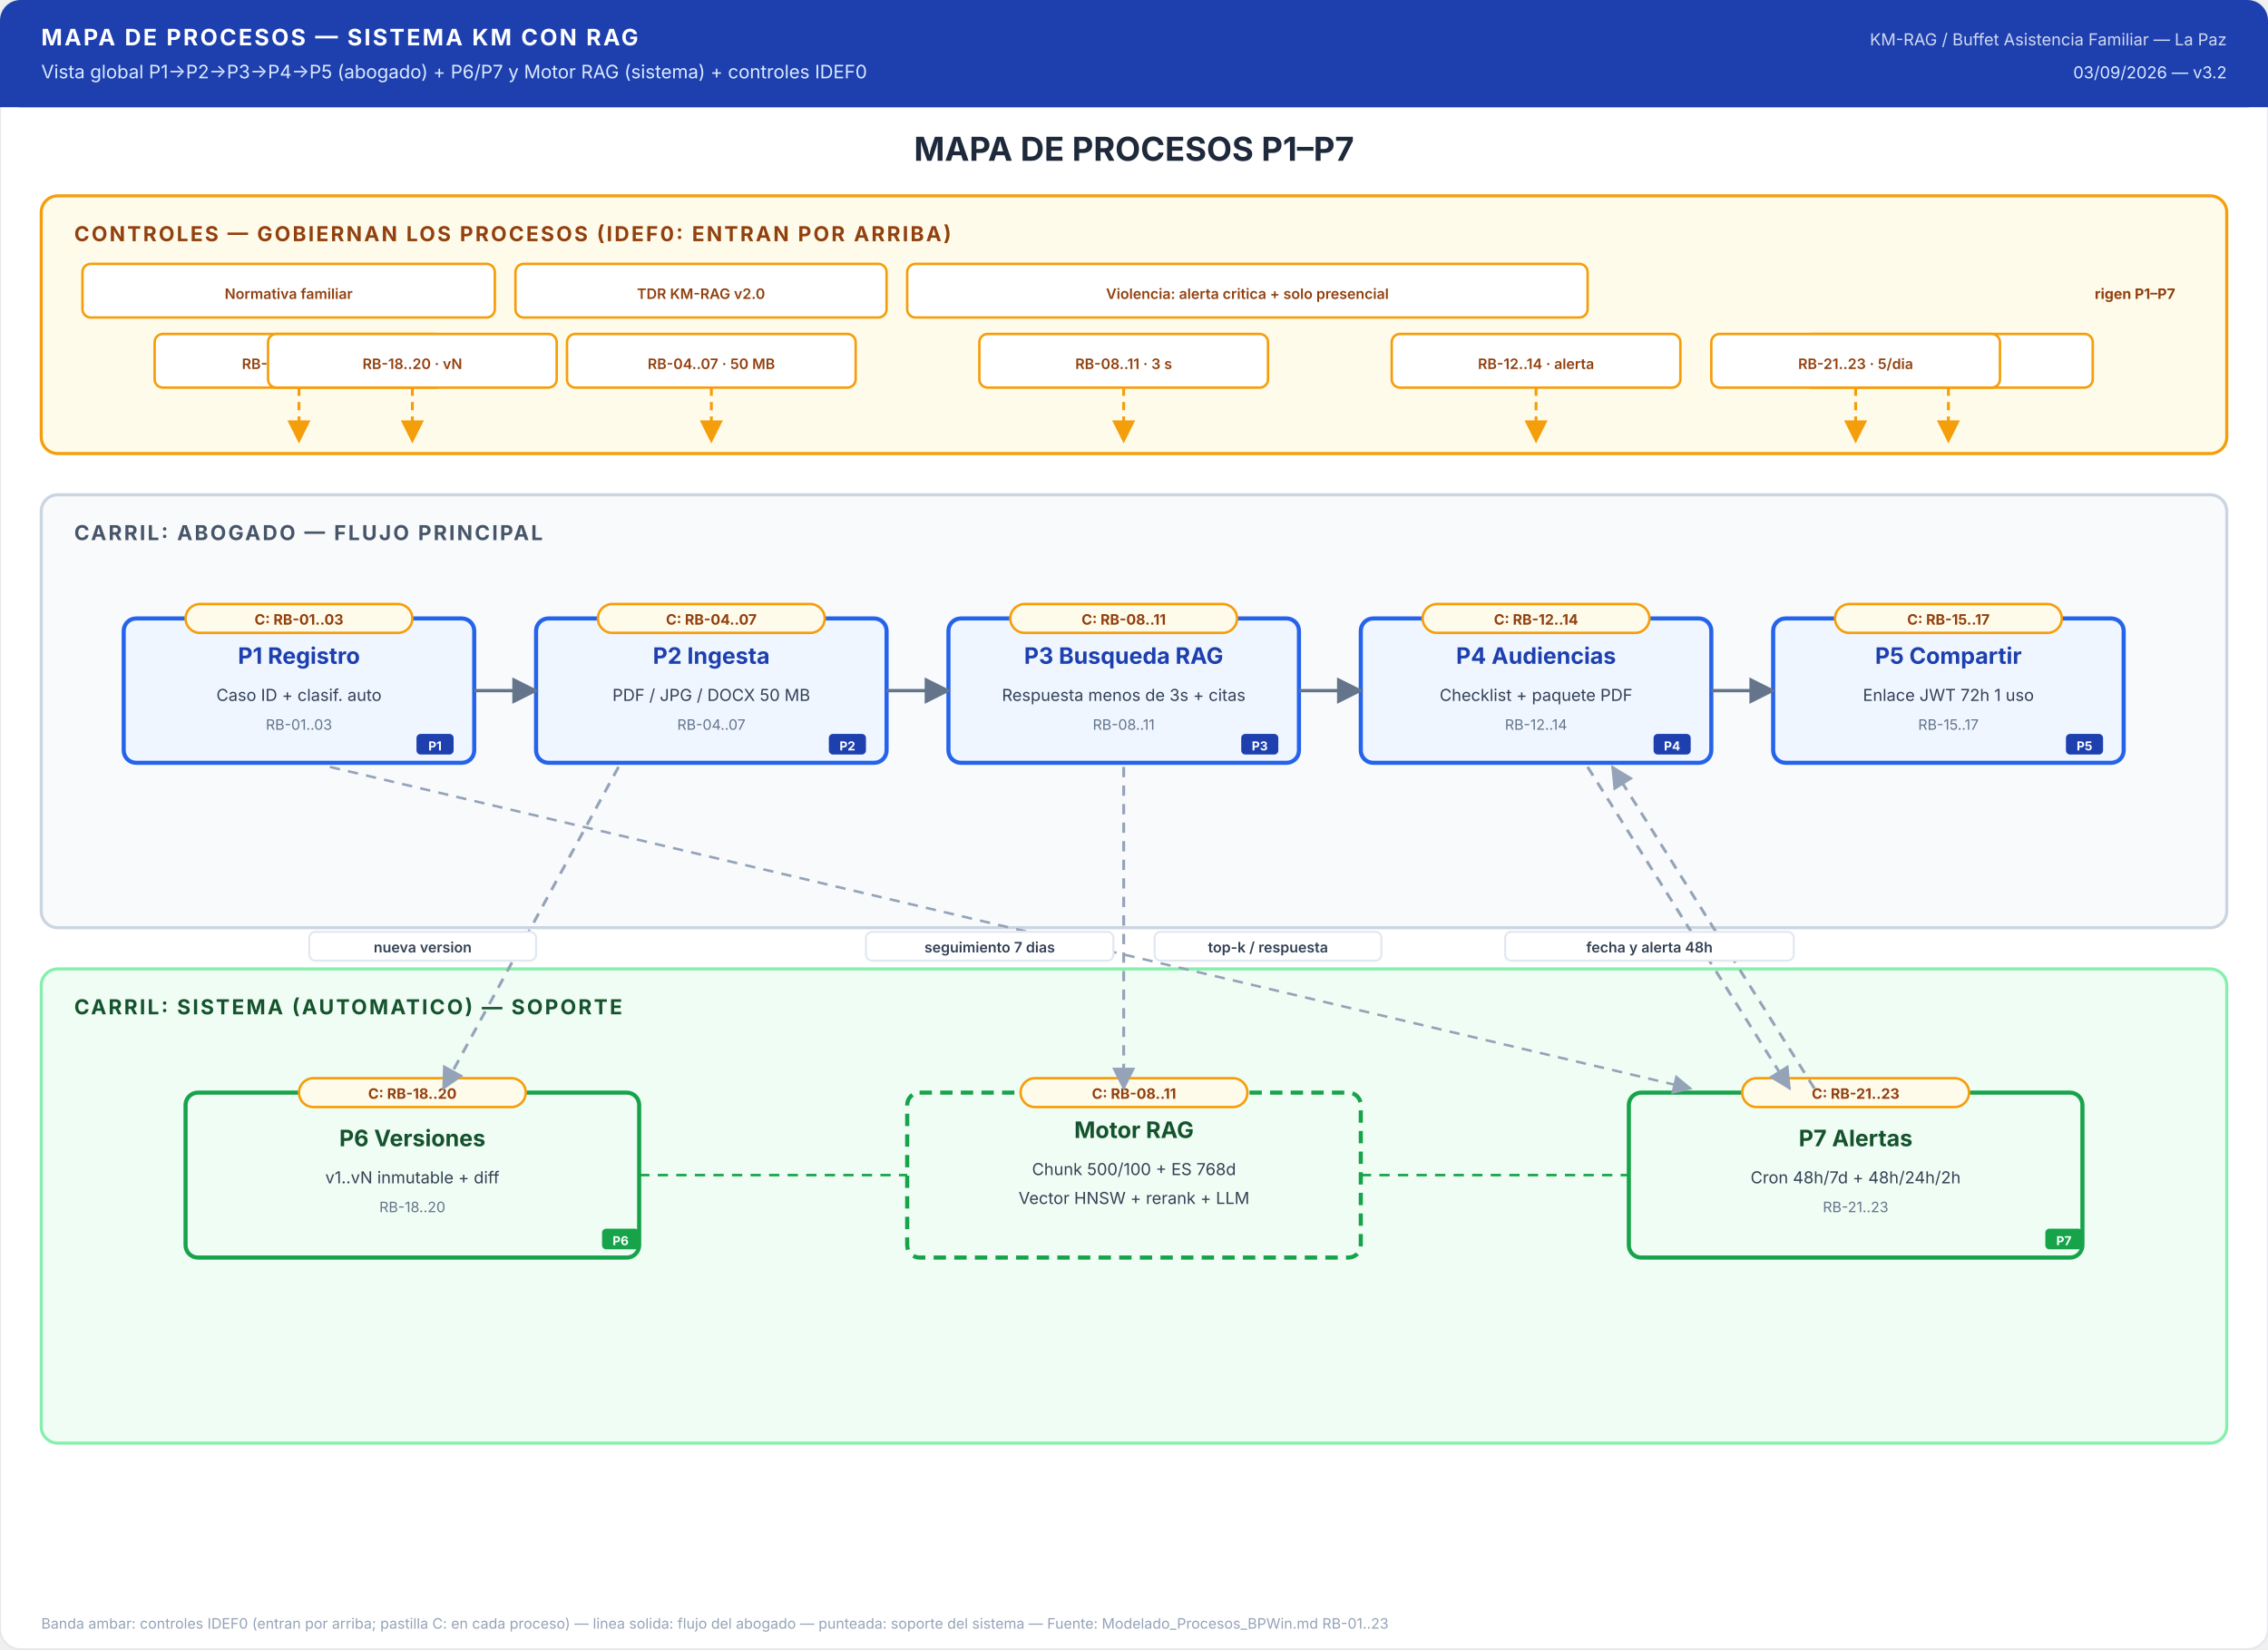
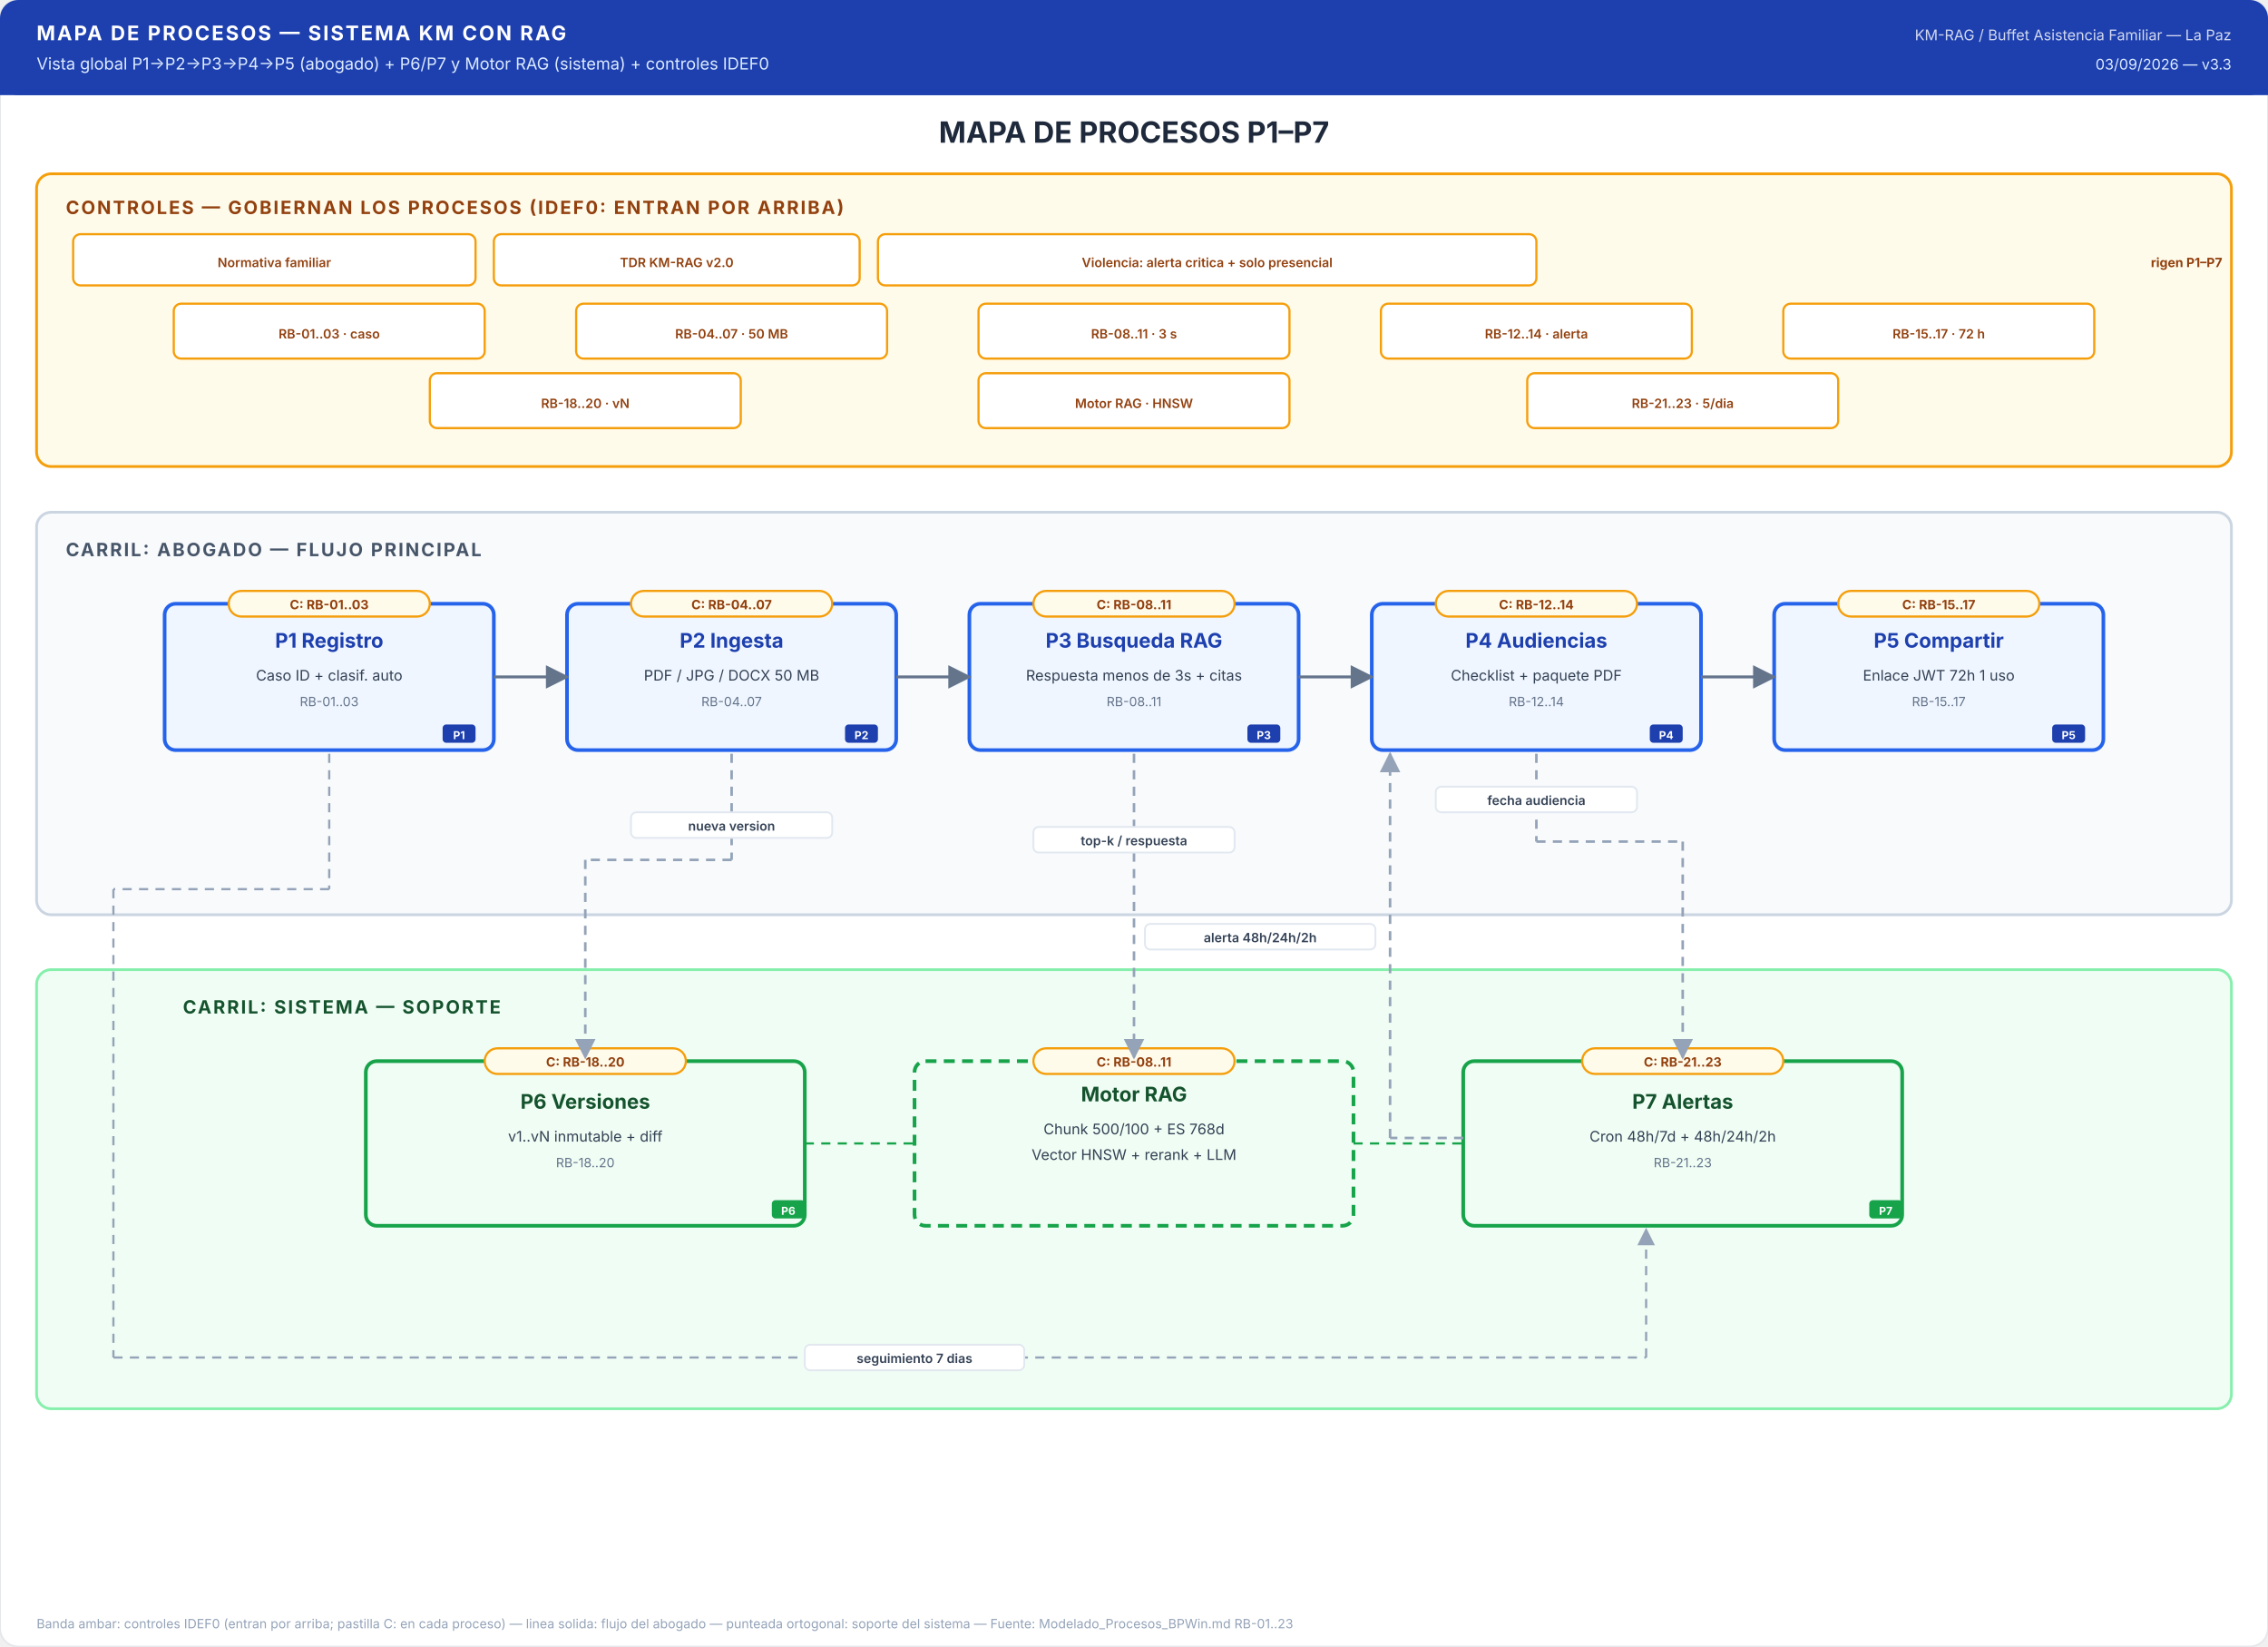
- <svg xmlns="http://www.w3.org/2000/svg" viewBox="0 0 1100 800" style="background:#fff;font-family:Inter, Segoe UI, sans-serif">
-   <rect x="0" y="0" width="1100" height="800" rx="10" fill="#fff" stroke="#e5e7eb" stroke-width="1" />
-   <rect x="0" y="0" width="1100" height="52" rx="10" fill="#1e40af" />
-   <rect x="0" y="42" width="1100" height="10" fill="#1e40af" />
+ <svg xmlns="http://www.w3.org/2000/svg" viewBox="0 0 1240 900" style="background:#fff;font-family:Inter, Segoe UI, sans-serif">
+   <rect x="0" y="0" width="1240" height="900" rx="10" fill="#fff" stroke="#e5e7eb" stroke-width="1" />
+   <rect x="0" y="0" width="1240" height="52" rx="10" fill="#1e40af" />
+   <rect x="0" y="42" width="1240" height="10" fill="#1e40af" />
  <text x="20" y="22" fill="#fff" font-size="11" font-weight="700" letter-spacing="1">MAPA DE PROCESOS — SISTEMA KM CON RAG</text>
  <text x="20" y="38" fill="#dbeafe" font-size="9">Vista global P1→P2→P3→P4→P5 (abogado) + P6/P7 y Motor RAG (sistema) + controles IDEF0</text>
-   <text x="1080" y="22" text-anchor="end" fill="#fff" font-size="8" opacity="0.8">KM-RAG / Buffet Asistencia Familiar — La Paz</text>
-   <text x="1080" y="38" text-anchor="end" fill="#dbeafe" font-size="8">03/09/2026 — v3.2</text>
-   <text x="550" y="78" text-anchor="middle" fill="#1e293b" font-size="16" font-weight="700">MAPA DE PROCESOS P1–P7</text>
-   <rect x="20" y="95" width="1060" height="125" rx="8" fill="#fffbeb" stroke="#f59e0b" stroke-width="1.5" />
+   <text x="1220" y="22" text-anchor="end" fill="#fff" font-size="8" opacity="0.8">KM-RAG / Buffet Asistencia Familiar — La Paz</text>
+   <text x="1220" y="38" text-anchor="end" fill="#dbeafe" font-size="8">03/09/2026 — v3.3</text>
+   <text x="620" y="78" text-anchor="middle" fill="#1e293b" font-size="16" font-weight="700">MAPA DE PROCESOS P1–P7</text>
+   <rect x="20" y="95" width="1200" height="160" rx="8" fill="#fffbeb" stroke="#f59e0b" stroke-width="1.5" />
  <text x="36" y="117" fill="#92400e" font-size="10" font-weight="700" letter-spacing="1">CONTROLES — GOBIERNAN LOS PROCESOS (IDEF0: ENTRAN POR ARRIBA)</text>
-   <rect x="40" y="128" width="200" height="26" rx="4" fill="#fff" stroke="#f59e0b" stroke-width="1.2" />
-   <text x="140.0" y="145.0" text-anchor="middle" fill="#92400e" font-size="7" font-weight="600">Normativa familiar</text>
-   <rect x="250" y="128" width="180" height="26" rx="4" fill="#fff" stroke="#f59e0b" stroke-width="1.2" />
-   <text x="340.0" y="145.0" text-anchor="middle" fill="#92400e" font-size="7" font-weight="600">TDR KM-RAG v2.0</text>
-   <rect x="440" y="128" width="330" height="26" rx="4" fill="#fff" stroke="#f59e0b" stroke-width="1.2" />
-   <text x="605.0" y="145.0" text-anchor="middle" fill="#92400e" font-size="7" font-weight="600">Violencia: alerta critica + solo presencial</text>
-   <text x="1055" y="145" text-anchor="end" fill="#92400e" font-size="7" font-weight="700">rigen P1–P7</text>
-   <rect x="75" y="162" width="140" height="26" rx="4" fill="#fff" stroke="#f59e0b" stroke-width="1.2" />
-   <text x="145.0" y="179.0" text-anchor="middle" fill="#92400e" font-size="7" font-weight="600">RB-01..03 · caso</text>
-   <rect x="275" y="162" width="140" height="26" rx="4" fill="#fff" stroke="#f59e0b" stroke-width="1.2" />
-   <text x="345.0" y="179.0" text-anchor="middle" fill="#92400e" font-size="7" font-weight="600">RB-04..07 · 50 MB</text>
-   <rect x="475" y="162" width="140" height="26" rx="4" fill="#fff" stroke="#f59e0b" stroke-width="1.2" />
-   <text x="545.0" y="179.0" text-anchor="middle" fill="#92400e" font-size="7" font-weight="600">RB-08..11 · 3 s</text>
-   <rect x="675" y="162" width="140" height="26" rx="4" fill="#fff" stroke="#f59e0b" stroke-width="1.2" />
-   <text x="745.0" y="179.0" text-anchor="middle" fill="#92400e" font-size="7" font-weight="600">RB-12..14 · alerta</text>
-   <rect x="875" y="162" width="140" height="26" rx="4" fill="#fff" stroke="#f59e0b" stroke-width="1.2" />
-   <text x="945.0" y="179.0" text-anchor="middle" fill="#92400e" font-size="7" font-weight="600">RB-15..17 · 72 h</text>
-   <rect x="130" y="162" width="140" height="26" rx="4" fill="#fff" stroke="#f59e0b" stroke-width="1.2" />
-   <text x="200.0" y="179.0" text-anchor="middle" fill="#92400e" font-size="7" font-weight="600">RB-18..20 · vN</text>
-   <rect x="830" y="162" width="140" height="26" rx="4" fill="#fff" stroke="#f59e0b" stroke-width="1.2" />
-   <text x="900.0" y="179.0" text-anchor="middle" fill="#92400e" font-size="7" font-weight="600">RB-21..23 · 5/dia</text>
-   <line x1="145" y1="188" x2="145" y2="214" stroke="#f59e0b" stroke-width="1.4" stroke-dasharray="4,3" marker-end="url(#arrowO)" />
-   <line x1="345" y1="188" x2="345" y2="214" stroke="#f59e0b" stroke-width="1.4" stroke-dasharray="4,3" marker-end="url(#arrowO)" />
-   <line x1="545" y1="188" x2="545" y2="214" stroke="#f59e0b" stroke-width="1.4" stroke-dasharray="4,3" marker-end="url(#arrowO)" />
-   <line x1="745" y1="188" x2="745" y2="214" stroke="#f59e0b" stroke-width="1.4" stroke-dasharray="4,3" marker-end="url(#arrowO)" />
-   <line x1="945" y1="188" x2="945" y2="214" stroke="#f59e0b" stroke-width="1.4" stroke-dasharray="4,3" marker-end="url(#arrowO)" />
-   <line x1="200" y1="188" x2="200" y2="214" stroke="#f59e0b" stroke-width="1.4" stroke-dasharray="4,3" marker-end="url(#arrowO)" />
-   <line x1="900" y1="188" x2="900" y2="214" stroke="#f59e0b" stroke-width="1.4" stroke-dasharray="4,3" marker-end="url(#arrowO)" />
-   <rect x="20" y="240" width="1060" height="210" rx="8" fill="#f8fafc" stroke="#cbd5e1" stroke-width="1.5" />
-   <text x="36" y="262" fill="#475569" font-size="10" font-weight="700" letter-spacing="1">CARRIL: ABOGADO — FLUJO PRINCIPAL</text>
-   <rect x="60" y="300" width="170" height="70" rx="6" fill="#eff6ff" stroke="#2563eb" stroke-width="2" />
-   <text x="145.0" y="322.0" text-anchor="middle" fill="#1e40af" font-size="11" font-weight="700">P1 Registro</text>
-   <text x="145.0" y="340.0" text-anchor="middle" fill="#334155" font-size="8">Caso ID + clasif. auto</text>
-   <text x="145.0" y="354.0" text-anchor="middle" fill="#64748b" font-size="7">RB-01..03</text>
-   <rect x="90" y="293" width="110" height="14" rx="7" fill="#fffbeb" stroke="#f59e0b" stroke-width="1.2" />
-   <text x="145.0" y="303.0" text-anchor="middle" fill="#92400e" font-size="7" font-weight="700">C: RB-01..03</text>
-   <rect x="202" y="356" width="18" height="10" rx="2" fill="#1e40af" />
-   <text x="211" y="364" text-anchor="middle" fill="#fff" font-size="6" font-weight="700">P1</text>
-   <rect x="260" y="300" width="170" height="70" rx="6" fill="#eff6ff" stroke="#2563eb" stroke-width="2" />
-   <text x="345.0" y="322.0" text-anchor="middle" fill="#1e40af" font-size="11" font-weight="700">P2 Ingesta</text>
-   <text x="345.0" y="340.0" text-anchor="middle" fill="#334155" font-size="8">PDF / JPG / DOCX 50 MB</text>
-   <text x="345.0" y="354.0" text-anchor="middle" fill="#64748b" font-size="7">RB-04..07</text>
-   <rect x="290" y="293" width="110" height="14" rx="7" fill="#fffbeb" stroke="#f59e0b" stroke-width="1.2" />
-   <text x="345.0" y="303.0" text-anchor="middle" fill="#92400e" font-size="7" font-weight="700">C: RB-04..07</text>
-   <rect x="402" y="356" width="18" height="10" rx="2" fill="#1e40af" />
-   <text x="411" y="364" text-anchor="middle" fill="#fff" font-size="6" font-weight="700">P2</text>
-   <rect x="460" y="300" width="170" height="70" rx="6" fill="#eff6ff" stroke="#2563eb" stroke-width="2" />
-   <text x="545.0" y="322.0" text-anchor="middle" fill="#1e40af" font-size="11" font-weight="700">P3 Busqueda RAG</text>
-   <text x="545.0" y="340.0" text-anchor="middle" fill="#334155" font-size="8">Respuesta menos de 3s + citas</text>
-   <text x="545.0" y="354.0" text-anchor="middle" fill="#64748b" font-size="7">RB-08..11</text>
-   <rect x="490" y="293" width="110" height="14" rx="7" fill="#fffbeb" stroke="#f59e0b" stroke-width="1.2" />
-   <text x="545.0" y="303.0" text-anchor="middle" fill="#92400e" font-size="7" font-weight="700">C: RB-08..11</text>
-   <rect x="602" y="356" width="18" height="10" rx="2" fill="#1e40af" />
-   <text x="611" y="364" text-anchor="middle" fill="#fff" font-size="6" font-weight="700">P3</text>
-   <rect x="660" y="300" width="170" height="70" rx="6" fill="#eff6ff" stroke="#2563eb" stroke-width="2" />
-   <text x="745.0" y="322.0" text-anchor="middle" fill="#1e40af" font-size="11" font-weight="700">P4 Audiencias</text>
-   <text x="745.0" y="340.0" text-anchor="middle" fill="#334155" font-size="8">Checklist + paquete PDF</text>
-   <text x="745.0" y="354.0" text-anchor="middle" fill="#64748b" font-size="7">RB-12..14</text>
-   <rect x="690" y="293" width="110" height="14" rx="7" fill="#fffbeb" stroke="#f59e0b" stroke-width="1.2" />
-   <text x="745.0" y="303.0" text-anchor="middle" fill="#92400e" font-size="7" font-weight="700">C: RB-12..14</text>
-   <rect x="802" y="356" width="18" height="10" rx="2" fill="#1e40af" />
-   <text x="811" y="364" text-anchor="middle" fill="#fff" font-size="6" font-weight="700">P4</text>
-   <rect x="860" y="300" width="170" height="70" rx="6" fill="#eff6ff" stroke="#2563eb" stroke-width="2" />
-   <text x="945.0" y="322.0" text-anchor="middle" fill="#1e40af" font-size="11" font-weight="700">P5 Compartir</text>
-   <text x="945.0" y="340.0" text-anchor="middle" fill="#334155" font-size="8">Enlace JWT 72h 1 uso</text>
-   <text x="945.0" y="354.0" text-anchor="middle" fill="#64748b" font-size="7">RB-15..17</text>
-   <rect x="890" y="293" width="110" height="14" rx="7" fill="#fffbeb" stroke="#f59e0b" stroke-width="1.2" />
-   <text x="945.0" y="303.0" text-anchor="middle" fill="#92400e" font-size="7" font-weight="700">C: RB-15..17</text>
-   <rect x="1002" y="356" width="18" height="10" rx="2" fill="#1e40af" />
-   <text x="1011" y="364" text-anchor="middle" fill="#fff" font-size="6" font-weight="700">P5</text>
-   <line x1="230" y1="335" x2="260" y2="335" stroke="#64748b" stroke-width="1.6" marker-end="url(#arrow)" />
-   <line x1="430" y1="335" x2="460" y2="335" stroke="#64748b" stroke-width="1.6" marker-end="url(#arrow)" />
-   <line x1="630" y1="335" x2="660" y2="335" stroke="#64748b" stroke-width="1.6" marker-end="url(#arrow)" />
-   <line x1="830" y1="335" x2="860" y2="335" stroke="#64748b" stroke-width="1.6" marker-end="url(#arrow)" />
-   <rect x="20" y="470" width="1060" height="230" rx="8" fill="#f0fdf4" stroke="#86efac" stroke-width="1.5" />
-   <text x="36" y="492" fill="#14532d" font-size="10" font-weight="700" letter-spacing="1">CARRIL: SISTEMA (AUTOMATICO) — SOPORTE</text>
-   <rect x="90" y="530" width="220" height="80" rx="6" fill="#f0fdf4" stroke="#16a34a" stroke-width="2" />
-   <text x="200.0" y="556.0" text-anchor="middle" fill="#14532d" font-size="11" font-weight="700">P6 Versiones</text>
-   <text x="200.0" y="574.0" text-anchor="middle" fill="#334155" font-size="8">v1..vN inmutable + diff</text>
-   <text x="200.0" y="588.0" text-anchor="middle" fill="#64748b" font-size="7">RB-18..20</text>
-   <rect x="145" y="523" width="110" height="14" rx="7" fill="#fffbeb" stroke="#f59e0b" stroke-width="1.2" />
-   <text x="200.0" y="533.0" text-anchor="middle" fill="#92400e" font-size="7" font-weight="700">C: RB-18..20</text>
-   <rect x="292" y="596" width="18" height="10" rx="2" fill="#16a34a" />
-   <text x="301" y="604" text-anchor="middle" fill="#fff" font-size="6" font-weight="700">P6</text>
-   <rect x="440" y="530" width="220" height="80" rx="6" fill="#f0fdf4" stroke="#16a34a" stroke-width="2" stroke-dasharray="6,4" />
-   <text x="550.0" y="552.0" text-anchor="middle" fill="#14532d" font-size="11" font-weight="700">Motor RAG</text>
-   <text x="550.0" y="570.0" text-anchor="middle" fill="#334155" font-size="8">Chunk 500/100 + ES 768d</text>
-   <text x="550.0" y="584.0" text-anchor="middle" fill="#334155" font-size="8">Vector HNSW + rerank + LLM</text>
-   <rect x="495" y="523" width="110" height="14" rx="7" fill="#fffbeb" stroke="#f59e0b" stroke-width="1.2" />
-   <text x="550.0" y="533.0" text-anchor="middle" fill="#92400e" font-size="7" font-weight="700">C: RB-08..11</text>
-   <rect x="790" y="530" width="220" height="80" rx="6" fill="#f0fdf4" stroke="#16a34a" stroke-width="2" />
-   <text x="900.0" y="556.0" text-anchor="middle" fill="#14532d" font-size="11" font-weight="700">P7 Alertas</text>
-   <text x="900.0" y="574.0" text-anchor="middle" fill="#334155" font-size="8">Cron 48h/7d + 48h/24h/2h</text>
-   <text x="900.0" y="588.0" text-anchor="middle" fill="#64748b" font-size="7">RB-21..23</text>
-   <rect x="845" y="523" width="110" height="14" rx="7" fill="#fffbeb" stroke="#f59e0b" stroke-width="1.2" />
-   <text x="900.0" y="533.0" text-anchor="middle" fill="#92400e" font-size="7" font-weight="700">C: RB-21..23</text>
-   <rect x="992" y="596" width="18" height="10" rx="2" fill="#16a34a" />
-   <text x="1001" y="604" text-anchor="middle" fill="#fff" font-size="6" font-weight="700">P7</text>
-   <line x1="310" y1="570" x2="440" y2="570" stroke="#16a34a" stroke-width="1.2" stroke-dasharray="5,4" />
-   <line x1="660" y1="570" x2="790" y2="570" stroke="#16a34a" stroke-width="1.2" stroke-dasharray="5,4" />
-   <line x1="545" y1="372" x2="545" y2="528" stroke="#94a3b8" stroke-width="1.4" stroke-dasharray="5,4" marker-end="url(#arrowG)" />
-   <line x1="300" y1="372" x2="215" y2="528" stroke="#94a3b8" stroke-width="1.4" stroke-dasharray="5,4" marker-end="url(#arrowG)" />
-   <line x1="770" y1="372" x2="868" y2="528" stroke="#94a3b8" stroke-width="1.4" stroke-dasharray="5,4" marker-end="url(#arrowG)" />
-   <line x1="880" y1="528" x2="782" y2="372" stroke="#94a3b8" stroke-width="1.4" stroke-dasharray="5,4" marker-end="url(#arrowG)" />
-   <line x1="160" y1="372" x2="820" y2="528" stroke="#94a3b8" stroke-width="1.2" stroke-dasharray="5,4" marker-end="url(#arrowG)" />
-   <rect x="150.0" y="452.0" width="110" height="14" rx="3" fill="#fff" stroke="#e2e8f0" />
-   <text x="205.0" y="462.0" text-anchor="middle" fill="#334155" font-size="7" font-weight="600">nueva version</text>
-   <rect x="560.0" y="452.0" width="110" height="14" rx="3" fill="#fff" stroke="#e2e8f0" />
-   <text x="615.0" y="462.0" text-anchor="middle" fill="#334155" font-size="7" font-weight="600">top-k / respuesta</text>
-   <rect x="730.0" y="452.0" width="140" height="14" rx="3" fill="#fff" stroke="#e2e8f0" />
-   <text x="800.0" y="462.0" text-anchor="middle" fill="#334155" font-size="7" font-weight="600">fecha y alerta 48h</text>
-   <rect x="420.0" y="452.0" width="120" height="14" rx="3" fill="#fff" stroke="#e2e8f0" />
-   <text x="480.0" y="462.0" text-anchor="middle" fill="#334155" font-size="7" font-weight="600">seguimiento 7 dias</text>
+   <rect x="40" y="128" width="220" height="28" rx="4" fill="#fff" stroke="#f59e0b" stroke-width="1.2" />
+   <text x="150.0" y="146.0" text-anchor="middle" fill="#92400e" font-size="7" font-weight="600">Normativa familiar</text>
+   <rect x="270" y="128" width="200" height="28" rx="4" fill="#fff" stroke="#f59e0b" stroke-width="1.2" />
+   <text x="370.0" y="146.0" text-anchor="middle" fill="#92400e" font-size="7" font-weight="600">TDR KM-RAG v2.0</text>
+   <rect x="480" y="128" width="360" height="28" rx="4" fill="#fff" stroke="#f59e0b" stroke-width="1.2" />
+   <text x="660.0" y="146.0" text-anchor="middle" fill="#92400e" font-size="7" font-weight="600">Violencia: alerta critica + solo presencial</text>
+   <text x="1215" y="146" text-anchor="end" fill="#92400e" font-size="7" font-weight="700">rigen P1–P7</text>
+   <rect x="95" y="166" width="170" height="30" rx="4" fill="#fff" stroke="#f59e0b" stroke-width="1.2" />
+   <text x="180.0" y="185.0" text-anchor="middle" fill="#92400e" font-size="7" font-weight="600">RB-01..03 · caso</text>
+   <rect x="315" y="166" width="170" height="30" rx="4" fill="#fff" stroke="#f59e0b" stroke-width="1.2" />
+   <text x="400.0" y="185.0" text-anchor="middle" fill="#92400e" font-size="7" font-weight="600">RB-04..07 · 50 MB</text>
+   <rect x="535" y="166" width="170" height="30" rx="4" fill="#fff" stroke="#f59e0b" stroke-width="1.2" />
+   <text x="620.0" y="185.0" text-anchor="middle" fill="#92400e" font-size="7" font-weight="600">RB-08..11 · 3 s</text>
+   <rect x="755" y="166" width="170" height="30" rx="4" fill="#fff" stroke="#f59e0b" stroke-width="1.2" />
+   <text x="840.0" y="185.0" text-anchor="middle" fill="#92400e" font-size="7" font-weight="600">RB-12..14 · alerta</text>
+   <rect x="975" y="166" width="170" height="30" rx="4" fill="#fff" stroke="#f59e0b" stroke-width="1.2" />
+   <text x="1060.0" y="185.0" text-anchor="middle" fill="#92400e" font-size="7" font-weight="600">RB-15..17 · 72 h</text>
+   <rect x="235" y="204" width="170" height="30" rx="4" fill="#fff" stroke="#f59e0b" stroke-width="1.2" />
+   <text x="320.0" y="223.0" text-anchor="middle" fill="#92400e" font-size="7" font-weight="600">RB-18..20 · vN</text>
+   <rect x="535" y="204" width="170" height="30" rx="4" fill="#fff" stroke="#f59e0b" stroke-width="1.2" />
+   <text x="620.0" y="223.0" text-anchor="middle" fill="#92400e" font-size="7" font-weight="600">Motor RAG · HNSW</text>
+   <rect x="835" y="204" width="170" height="30" rx="4" fill="#fff" stroke="#f59e0b" stroke-width="1.2" />
+   <text x="920.0" y="223.0" text-anchor="middle" fill="#92400e" font-size="7" font-weight="600">RB-21..23 · 5/dia</text>
+   <rect x="20" y="280" width="1200" height="220" rx="8" fill="#f8fafc" stroke="#cbd5e1" stroke-width="1.5" />
+   <text x="36" y="304" fill="#475569" font-size="10" font-weight="700" letter-spacing="1">CARRIL: ABOGADO — FLUJO PRINCIPAL</text>
+   <rect x="90" y="330" width="180" height="80" rx="6" fill="#eff6ff" stroke="#2563eb" stroke-width="2" />
+   <text x="180.0" y="354.0" text-anchor="middle" fill="#1e40af" font-size="11" font-weight="700">P1 Registro</text>
+   <text x="180.0" y="372.0" text-anchor="middle" fill="#334155" font-size="8">Caso ID + clasif. auto</text>
+   <text x="180.0" y="386.0" text-anchor="middle" fill="#64748b" font-size="7">RB-01..03</text>
+   <rect x="125" y="323" width="110" height="14" rx="7" fill="#fffbeb" stroke="#f59e0b" stroke-width="1.2" />
+   <text x="180.0" y="333.0" text-anchor="middle" fill="#92400e" font-size="7" font-weight="700">C: RB-01..03</text>
+   <rect x="242" y="396" width="18" height="10" rx="2" fill="#1e40af" />
+   <text x="251" y="404" text-anchor="middle" fill="#fff" font-size="6" font-weight="700">P1</text>
+   <rect x="310" y="330" width="180" height="80" rx="6" fill="#eff6ff" stroke="#2563eb" stroke-width="2" />
+   <text x="400.0" y="354.0" text-anchor="middle" fill="#1e40af" font-size="11" font-weight="700">P2 Ingesta</text>
+   <text x="400.0" y="372.0" text-anchor="middle" fill="#334155" font-size="8">PDF / JPG / DOCX 50 MB</text>
+   <text x="400.0" y="386.0" text-anchor="middle" fill="#64748b" font-size="7">RB-04..07</text>
+   <rect x="345" y="323" width="110" height="14" rx="7" fill="#fffbeb" stroke="#f59e0b" stroke-width="1.2" />
+   <text x="400.0" y="333.0" text-anchor="middle" fill="#92400e" font-size="7" font-weight="700">C: RB-04..07</text>
+   <rect x="462" y="396" width="18" height="10" rx="2" fill="#1e40af" />
+   <text x="471" y="404" text-anchor="middle" fill="#fff" font-size="6" font-weight="700">P2</text>
+   <rect x="530" y="330" width="180" height="80" rx="6" fill="#eff6ff" stroke="#2563eb" stroke-width="2" />
+   <text x="620.0" y="354.0" text-anchor="middle" fill="#1e40af" font-size="11" font-weight="700">P3 Busqueda RAG</text>
+   <text x="620.0" y="372.0" text-anchor="middle" fill="#334155" font-size="8">Respuesta menos de 3s + citas</text>
+   <text x="620.0" y="386.0" text-anchor="middle" fill="#64748b" font-size="7">RB-08..11</text>
+   <rect x="565" y="323" width="110" height="14" rx="7" fill="#fffbeb" stroke="#f59e0b" stroke-width="1.2" />
+   <text x="620.0" y="333.0" text-anchor="middle" fill="#92400e" font-size="7" font-weight="700">C: RB-08..11</text>
+   <rect x="682" y="396" width="18" height="10" rx="2" fill="#1e40af" />
+   <text x="691" y="404" text-anchor="middle" fill="#fff" font-size="6" font-weight="700">P3</text>
+   <rect x="750" y="330" width="180" height="80" rx="6" fill="#eff6ff" stroke="#2563eb" stroke-width="2" />
+   <text x="840.0" y="354.0" text-anchor="middle" fill="#1e40af" font-size="11" font-weight="700">P4 Audiencias</text>
+   <text x="840.0" y="372.0" text-anchor="middle" fill="#334155" font-size="8">Checklist + paquete PDF</text>
+   <text x="840.0" y="386.0" text-anchor="middle" fill="#64748b" font-size="7">RB-12..14</text>
+   <rect x="785" y="323" width="110" height="14" rx="7" fill="#fffbeb" stroke="#f59e0b" stroke-width="1.2" />
+   <text x="840.0" y="333.0" text-anchor="middle" fill="#92400e" font-size="7" font-weight="700">C: RB-12..14</text>
+   <rect x="902" y="396" width="18" height="10" rx="2" fill="#1e40af" />
+   <text x="911" y="404" text-anchor="middle" fill="#fff" font-size="6" font-weight="700">P4</text>
+   <rect x="970" y="330" width="180" height="80" rx="6" fill="#eff6ff" stroke="#2563eb" stroke-width="2" />
+   <text x="1060.0" y="354.0" text-anchor="middle" fill="#1e40af" font-size="11" font-weight="700">P5 Compartir</text>
+   <text x="1060.0" y="372.0" text-anchor="middle" fill="#334155" font-size="8">Enlace JWT 72h 1 uso</text>
+   <text x="1060.0" y="386.0" text-anchor="middle" fill="#64748b" font-size="7">RB-15..17</text>
+   <rect x="1005" y="323" width="110" height="14" rx="7" fill="#fffbeb" stroke="#f59e0b" stroke-width="1.2" />
+   <text x="1060.0" y="333.0" text-anchor="middle" fill="#92400e" font-size="7" font-weight="700">C: RB-15..17</text>
+   <rect x="1122" y="396" width="18" height="10" rx="2" fill="#1e40af" />
+   <text x="1131" y="404" text-anchor="middle" fill="#fff" font-size="6" font-weight="700">P5</text>
+   <line x1="270" y1="370" x2="310" y2="370" stroke="#64748b" stroke-width="1.6" marker-end="url(#arrow)" />
+   <line x1="490" y1="370" x2="530" y2="370" stroke="#64748b" stroke-width="1.6" marker-end="url(#arrow)" />
+   <line x1="710" y1="370" x2="750" y2="370" stroke="#64748b" stroke-width="1.6" marker-end="url(#arrow)" />
+   <line x1="930" y1="370" x2="970" y2="370" stroke="#64748b" stroke-width="1.6" marker-end="url(#arrow)" />
+   <rect x="20" y="530" width="1200" height="240" rx="8" fill="#f0fdf4" stroke="#86efac" stroke-width="1.5" />
+   <text x="100" y="554" fill="#14532d" font-size="10" font-weight="700" letter-spacing="1">CARRIL: SISTEMA — SOPORTE</text>
+   <rect x="200" y="580" width="240" height="90" rx="6" fill="#f0fdf4" stroke="#16a34a" stroke-width="2" />
+   <text x="320.0" y="606.0" text-anchor="middle" fill="#14532d" font-size="11" font-weight="700">P6 Versiones</text>
+   <text x="320.0" y="624.0" text-anchor="middle" fill="#334155" font-size="8">v1..vN inmutable + diff</text>
+   <text x="320.0" y="638.0" text-anchor="middle" fill="#64748b" font-size="7">RB-18..20</text>
+   <rect x="265" y="573" width="110" height="14" rx="7" fill="#fffbeb" stroke="#f59e0b" stroke-width="1.2" />
+   <text x="320.0" y="583.0" text-anchor="middle" fill="#92400e" font-size="7" font-weight="700">C: RB-18..20</text>
+   <rect x="422" y="656" width="18" height="10" rx="2" fill="#16a34a" />
+   <text x="431" y="664" text-anchor="middle" fill="#fff" font-size="6" font-weight="700">P6</text>
+   <rect x="500" y="580" width="240" height="90" rx="6" fill="#f0fdf4" stroke="#16a34a" stroke-width="2" stroke-dasharray="6,4" />
+   <text x="620.0" y="602.0" text-anchor="middle" fill="#14532d" font-size="11" font-weight="700">Motor RAG</text>
+   <text x="620.0" y="620.0" text-anchor="middle" fill="#334155" font-size="8">Chunk 500/100 + ES 768d</text>
+   <text x="620.0" y="634.0" text-anchor="middle" fill="#334155" font-size="8">Vector HNSW + rerank + LLM</text>
+   <rect x="565" y="573" width="110" height="14" rx="7" fill="#fffbeb" stroke="#f59e0b" stroke-width="1.2" />
+   <text x="620.0" y="583.0" text-anchor="middle" fill="#92400e" font-size="7" font-weight="700">C: RB-08..11</text>
+   <rect x="800" y="580" width="240" height="90" rx="6" fill="#f0fdf4" stroke="#16a34a" stroke-width="2" />
+   <text x="920.0" y="606.0" text-anchor="middle" fill="#14532d" font-size="11" font-weight="700">P7 Alertas</text>
+   <text x="920.0" y="624.0" text-anchor="middle" fill="#334155" font-size="8">Cron 48h/7d + 48h/24h/2h</text>
+   <text x="920.0" y="638.0" text-anchor="middle" fill="#64748b" font-size="7">RB-21..23</text>
+   <rect x="865" y="573" width="110" height="14" rx="7" fill="#fffbeb" stroke="#f59e0b" stroke-width="1.2" />
+   <text x="920.0" y="583.0" text-anchor="middle" fill="#92400e" font-size="7" font-weight="700">C: RB-21..23</text>
+   <rect x="1022" y="656" width="18" height="10" rx="2" fill="#16a34a" />
+   <text x="1031" y="664" text-anchor="middle" fill="#fff" font-size="6" font-weight="700">P7</text>
+   <line x1="440" y1="625" x2="500" y2="625" stroke="#16a34a" stroke-width="1.2" stroke-dasharray="5,4" />
+   <line x1="740" y1="625" x2="800" y2="625" stroke="#16a34a" stroke-width="1.2" stroke-dasharray="5,4" />
+   <line x1="400" y1="412" x2="400" y2="470" stroke="#94a3b8" stroke-width="1.4" stroke-dasharray="5,4" />
+   <line x1="400" y1="470" x2="320" y2="470" stroke="#94a3b8" stroke-width="1.4" stroke-dasharray="5,4" />
+   <line x1="320" y1="470" x2="320" y2="578" stroke="#94a3b8" stroke-width="1.4" stroke-dasharray="5,4" marker-end="url(#arrowG)" />
+   <line x1="620" y1="412" x2="620" y2="578" stroke="#94a3b8" stroke-width="1.4" stroke-dasharray="5,4" marker-end="url(#arrowG)" />
+   <line x1="840" y1="412" x2="840" y2="460" stroke="#94a3b8" stroke-width="1.4" stroke-dasharray="5,4" />
+   <line x1="840" y1="460" x2="920" y2="460" stroke="#94a3b8" stroke-width="1.4" stroke-dasharray="5,4" />
+   <line x1="920" y1="460" x2="920" y2="578" stroke="#94a3b8" stroke-width="1.4" stroke-dasharray="5,4" marker-end="url(#arrowG)" />
+   <line x1="800" y1="622" x2="760" y2="622" stroke="#94a3b8" stroke-width="1.4" stroke-dasharray="5,4" />
+   <line x1="760" y1="622" x2="760" y2="412" stroke="#94a3b8" stroke-width="1.4" stroke-dasharray="5,4" marker-end="url(#arrowG)" />
+   <line x1="180" y1="412" x2="180" y2="486" stroke="#94a3b8" stroke-width="1.2" stroke-dasharray="5,4" />
+   <line x1="180" y1="486" x2="62" y2="486" stroke="#94a3b8" stroke-width="1.2" stroke-dasharray="5,4" />
+   <line x1="62" y1="486" x2="62" y2="742" stroke="#94a3b8" stroke-width="1.2" stroke-dasharray="5,4" />
+   <line x1="62" y1="742" x2="900" y2="742" stroke="#94a3b8" stroke-width="1.2" stroke-dasharray="5,4" />
+   <line x1="900" y1="742" x2="900" y2="672" stroke="#94a3b8" stroke-width="1.2" stroke-dasharray="5,4" marker-end="url(#arrowG)" />
+   <rect x="345.0" y="444.0" width="110" height="14" rx="3" fill="#fff" stroke="#e2e8f0" />
+   <text x="400.0" y="454.0" text-anchor="middle" fill="#334155" font-size="7" font-weight="600">nueva version</text>
+   <rect x="565.0" y="452.0" width="110" height="14" rx="3" fill="#fff" stroke="#e2e8f0" />
+   <text x="620.0" y="462.0" text-anchor="middle" fill="#334155" font-size="7" font-weight="600">top-k / respuesta</text>
+   <rect x="785.0" y="430.0" width="110" height="14" rx="3" fill="#fff" stroke="#e2e8f0" />
+   <text x="840.0" y="440.0" text-anchor="middle" fill="#334155" font-size="7" font-weight="600">fecha audiencia</text>
+   <rect x="626.0" y="505.0" width="126" height="14" rx="3" fill="#fff" stroke="#e2e8f0" />
+   <text x="689.0" y="515.0" text-anchor="middle" fill="#334155" font-size="7" font-weight="600">alerta 48h/24h/2h</text>
+   <rect x="440.0" y="735.0" width="120" height="14" rx="3" fill="#fff" stroke="#e2e8f0" />
+   <text x="500.0" y="745.0" text-anchor="middle" fill="#334155" font-size="7" font-weight="600">seguimiento 7 dias</text>
  <defs>
    <marker id="arrow" viewBox="0 0 10 10" refX="9" refY="5" markerWidth="8" markerHeight="8" orient="auto">
      <path d="M 0 0 L 10 5 L 0 10 z" fill="#64748b" />
    </marker>
    <marker id="arrowG" viewBox="0 0 10 10" refX="9" refY="5" markerWidth="8" markerHeight="8" orient="auto">
      <path d="M 0 0 L 10 5 L 0 10 z" fill="#94a3b8" />
    </marker>
    <marker id="arrowO" viewBox="0 0 10 10" refX="9" refY="5" markerWidth="8" markerHeight="8" orient="auto">
      <path d="M 0 0 L 10 5 L 0 10 z" fill="#f59e0b" />
    </marker>
  </defs>
-   <text x="20" y="790" fill="#94a3b8" font-size="7">Banda ambar: controles IDEF0 (entran por arriba; pastilla C: en cada proceso) — linea solida: flujo del abogado — punteada: soporte del sistema — Fuente: Modelado_Procesos_BPWin.md RB-01..23</text>
+   <text x="20" y="890" fill="#94a3b8" font-size="7">Banda ambar: controles IDEF0 (entran por arriba; pastilla C: en cada proceso) — linea solida: flujo del abogado — punteada ortogonal: soporte del sistema — Fuente: Modelado_Procesos_BPWin.md RB-01..23</text>
</svg>
